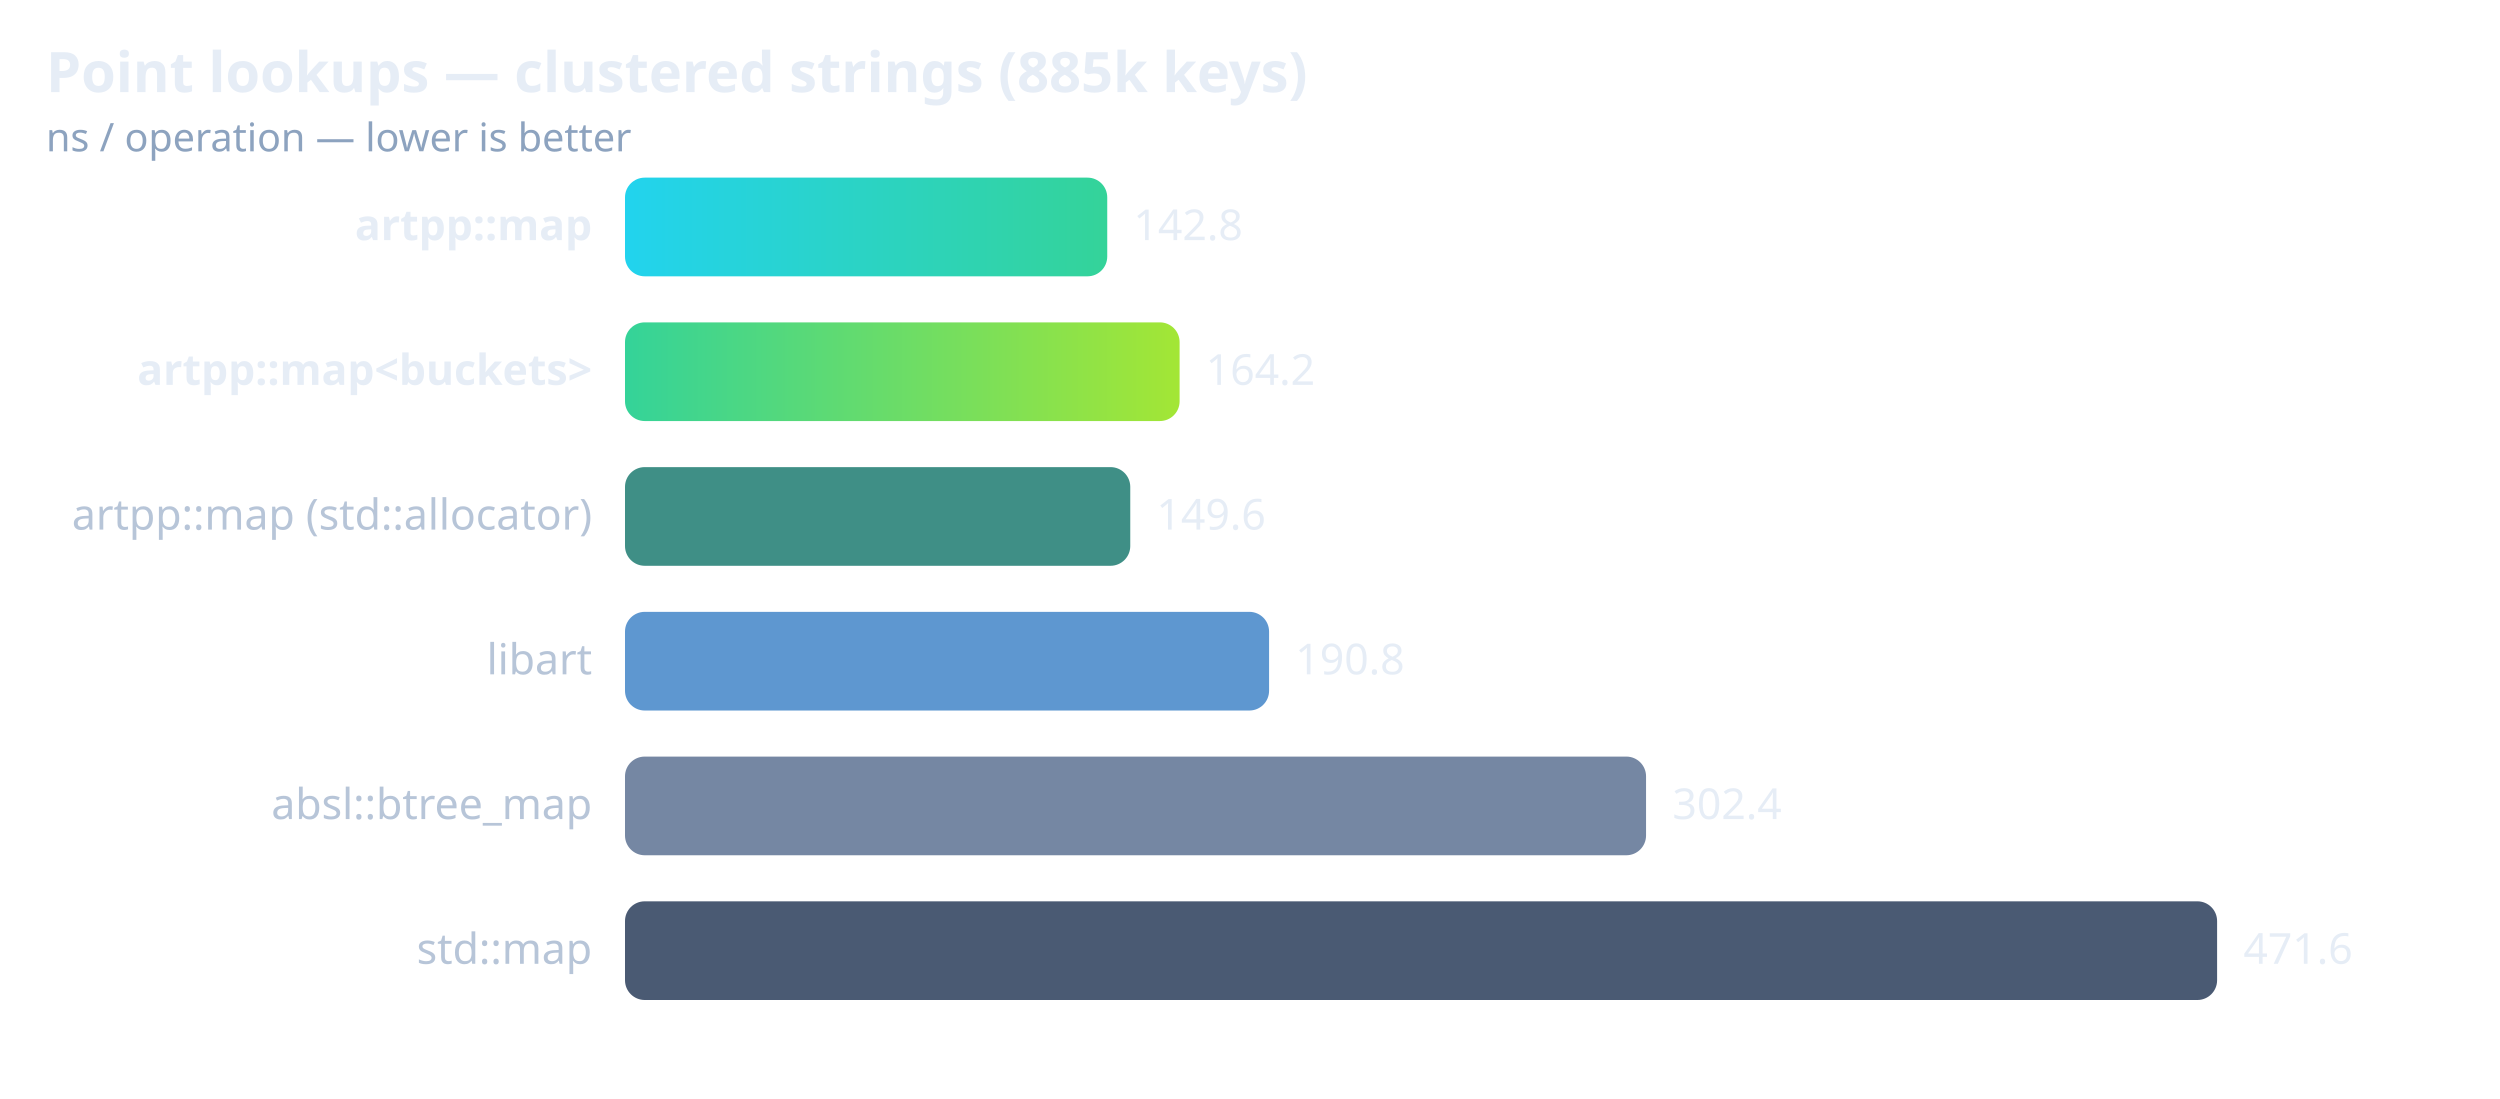
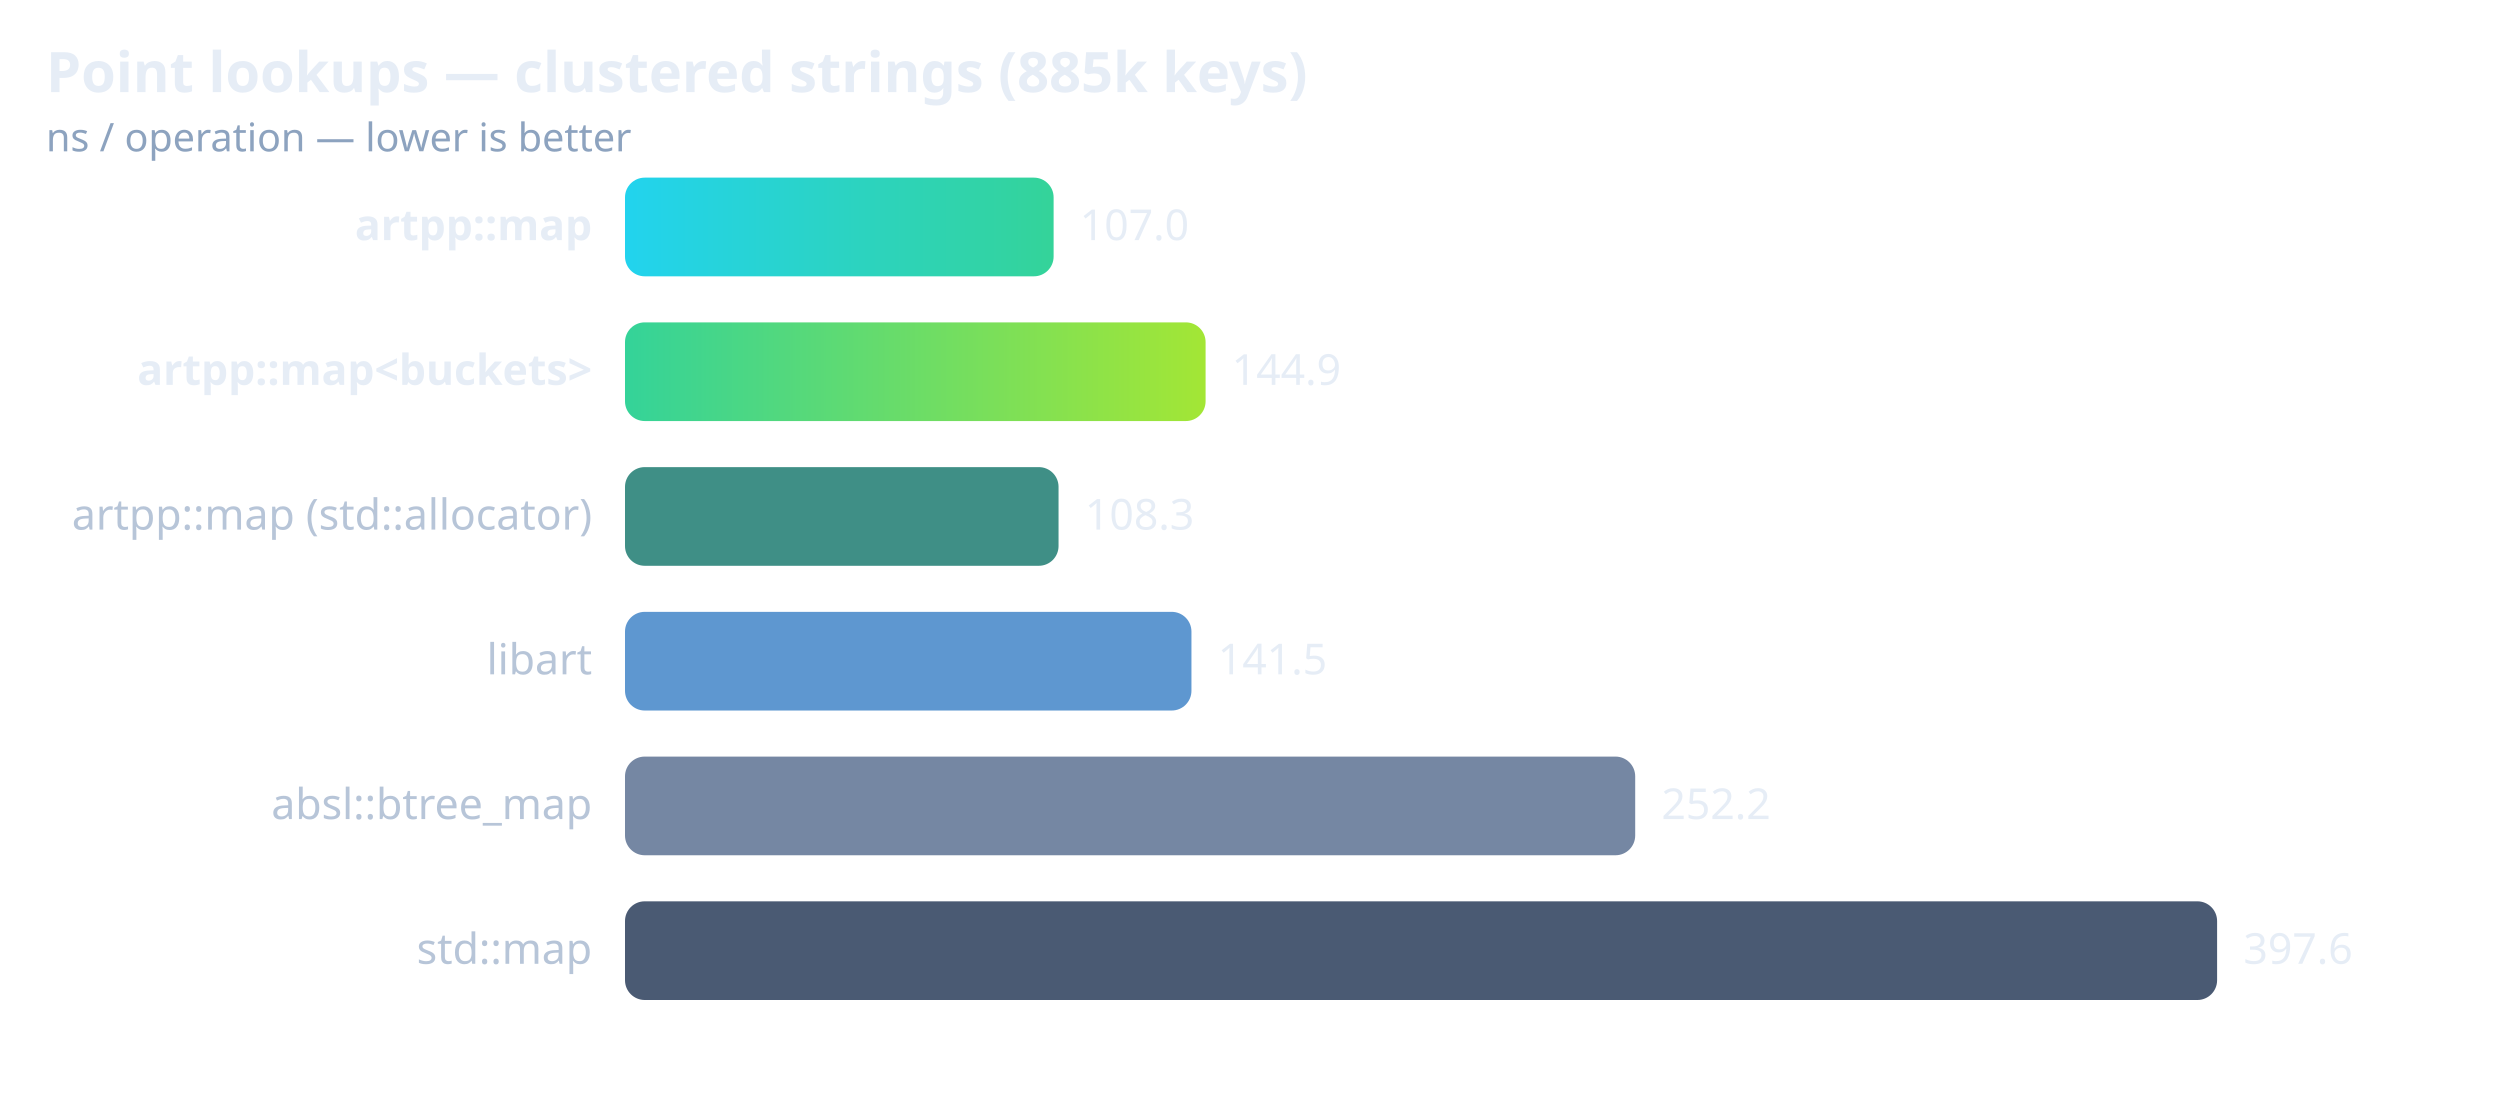
<svg xmlns="http://www.w3.org/2000/svg" viewBox="0 0 760 334" font-family="ui-sans-serif, system-ui, sans-serif" role="img" aria-label="Point lookups — clustered strings (885k keys)">
  <defs>
    <linearGradient id="hot" x1="0" y1="0" x2="1" y2="0">
      <stop offset="0" stop-color="#22d3ee" />
      <stop offset="1" stop-color="#34d399" />
    </linearGradient>
    <linearGradient id="hot2" x1="0" y1="0" x2="1" y2="0">
      <stop offset="0" stop-color="#34d399" />
      <stop offset="1" stop-color="#a3e635" />
    </linearGradient>
  </defs>
  <text x="14" y="28" font-size="17" font-weight="600" fill="#e6edf6">Point lookups — clustered strings (885k keys)</text>
  <text x="14" y="46" font-size="12" fill="#8da3bf">ns / operation — lower is better</text>
  <text x="180" y="73.0" font-size="13" font-weight="600" fill="#e6edf6" text-anchor="end">artpp::map</text>
-   <rect x="190" y="54" width="146.6" height="30" rx="6" fill="url(#hot)" />
-   <text x="344.588" y="73.0" font-size="13" fill="#e6edf6">142.8</text>
+   <rect x="190" y="54" width="130.3" height="30" rx="6" fill="url(#hot)" />
+   <text x="328.252" y="73.0" font-size="13" fill="#e6edf6">107.0</text>
  <text x="180" y="117.0" font-size="13" font-weight="600" fill="#e6edf6" text-anchor="end">artpp::map&lt;buckets&gt;</text>
-   <rect x="190" y="98" width="168.6" height="30" rx="6" fill="url(#hot2)" />
-   <text x="366.562" y="117.0" font-size="13" fill="#e6edf6">164.2</text>
+   <rect x="190" y="98" width="176.5" height="30" rx="6" fill="url(#hot2)" />
+   <text x="374.454" y="117.0" font-size="13" fill="#e6edf6">144.9</text>
  <text x="180" y="161.0" font-size="13" font-weight="400" fill="#b7c5d8" text-anchor="end">artpp::map (std::allocator)</text>
-   <rect x="190" y="142" width="153.6" height="30" rx="6" fill="#3f8f86" />
-   <text x="351.577" y="161.0" font-size="13" fill="#e6edf6">149.6</text>
+   <rect x="190" y="142" width="131.8" height="30" rx="6" fill="#3f8f86" />
+   <text x="329.823" y="161.0" font-size="13" fill="#e6edf6">108.3</text>
  <text x="180" y="205.0" font-size="13" font-weight="400" fill="#b7c5d8" text-anchor="end">libart</text>
-   <rect x="190" y="186" width="195.8" height="30" rx="6" fill="#5e97d0" />
-   <text x="393.782" y="205.0" font-size="13" fill="#e6edf6">190.8</text>
+   <rect x="190" y="186" width="172.2" height="30" rx="6" fill="#5e97d0" />
+   <text x="370.229" y="205.0" font-size="13" fill="#e6edf6">141.5</text>
  <text x="180" y="249.0" font-size="13" font-weight="400" fill="#b7c5d8" text-anchor="end">absl::btree_map</text>
-   <rect x="190" y="230" width="310.4" height="30" rx="6" fill="#7587a3" />
-   <text x="508.419" y="249.0" font-size="13" fill="#e6edf6">302.4</text>
+   <rect x="190" y="230" width="307.1" height="30" rx="6" fill="#7587a3" />
+   <text x="505.071" y="249.0" font-size="13" fill="#e6edf6">252.2</text>
  <text x="180" y="293.0" font-size="13" font-weight="400" fill="#b7c5d8" text-anchor="end">std::map</text>
  <rect x="190" y="274" width="484.0" height="30" rx="6" fill="#4a5a73" />
-   <text x="682.0" y="293.0" font-size="13" fill="#e6edf6">471.6</text>
+   <text x="682.0" y="293.0" font-size="13" fill="#e6edf6">397.6</text>
</svg>
